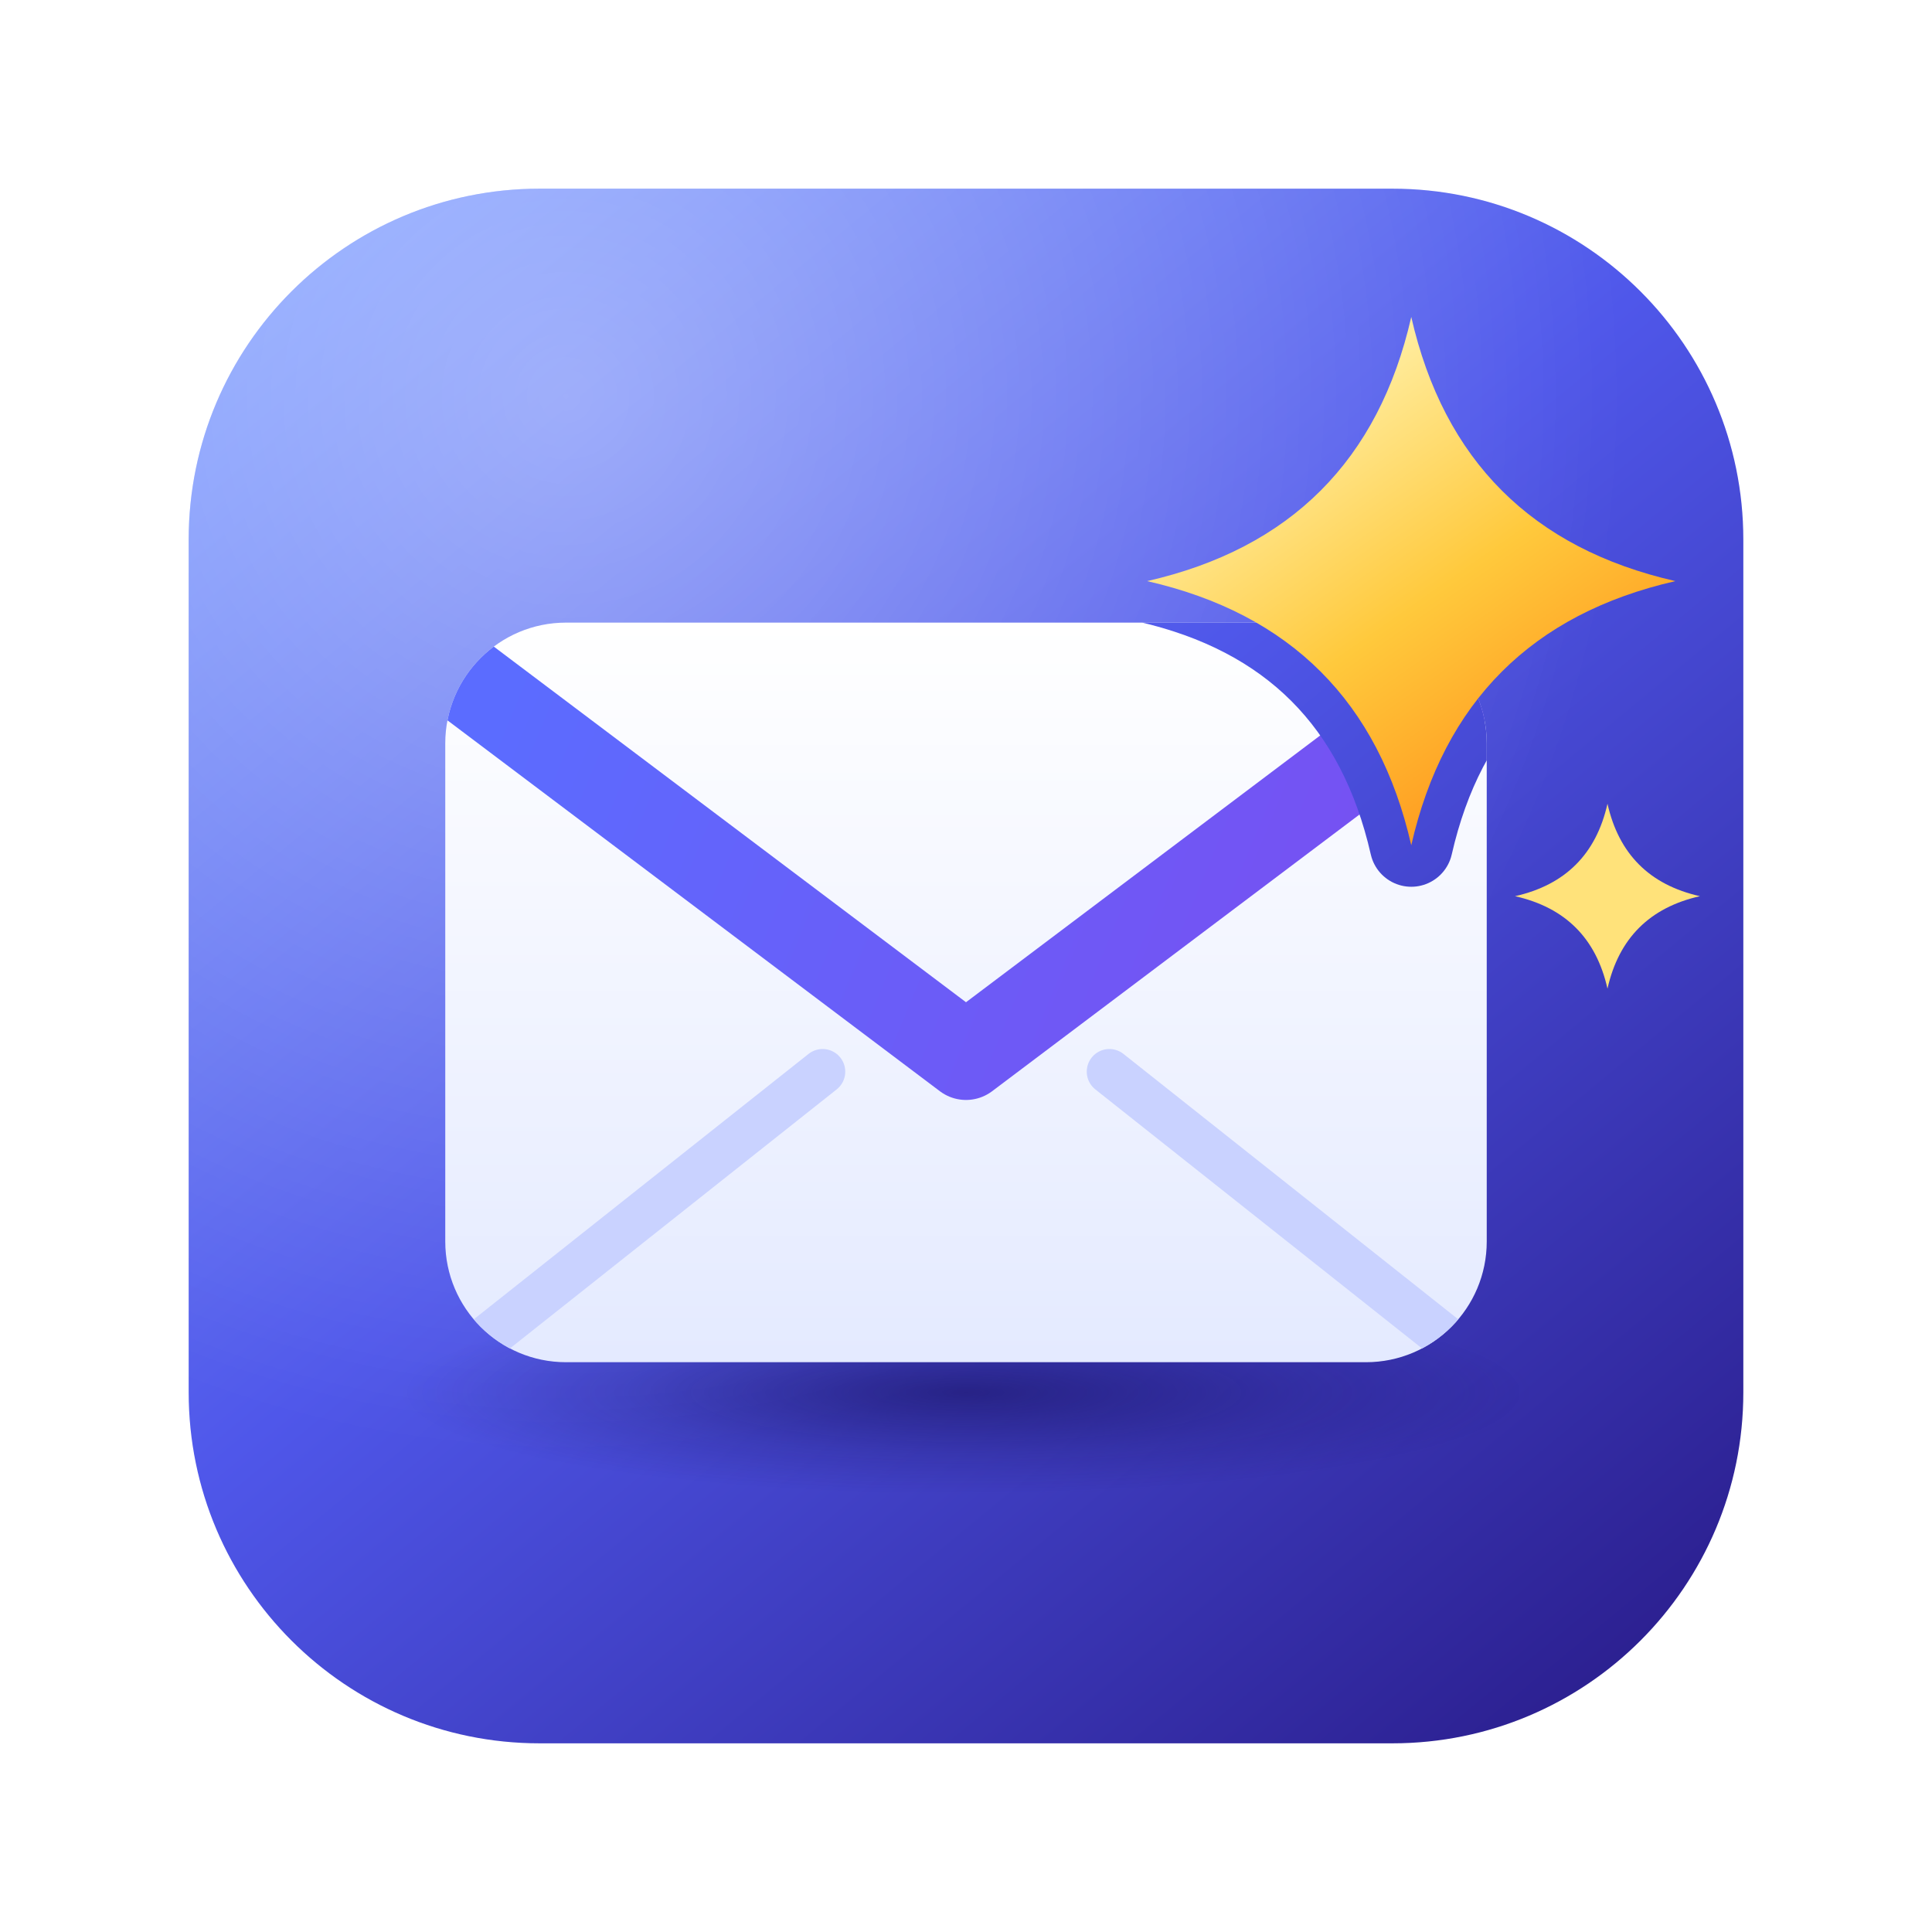
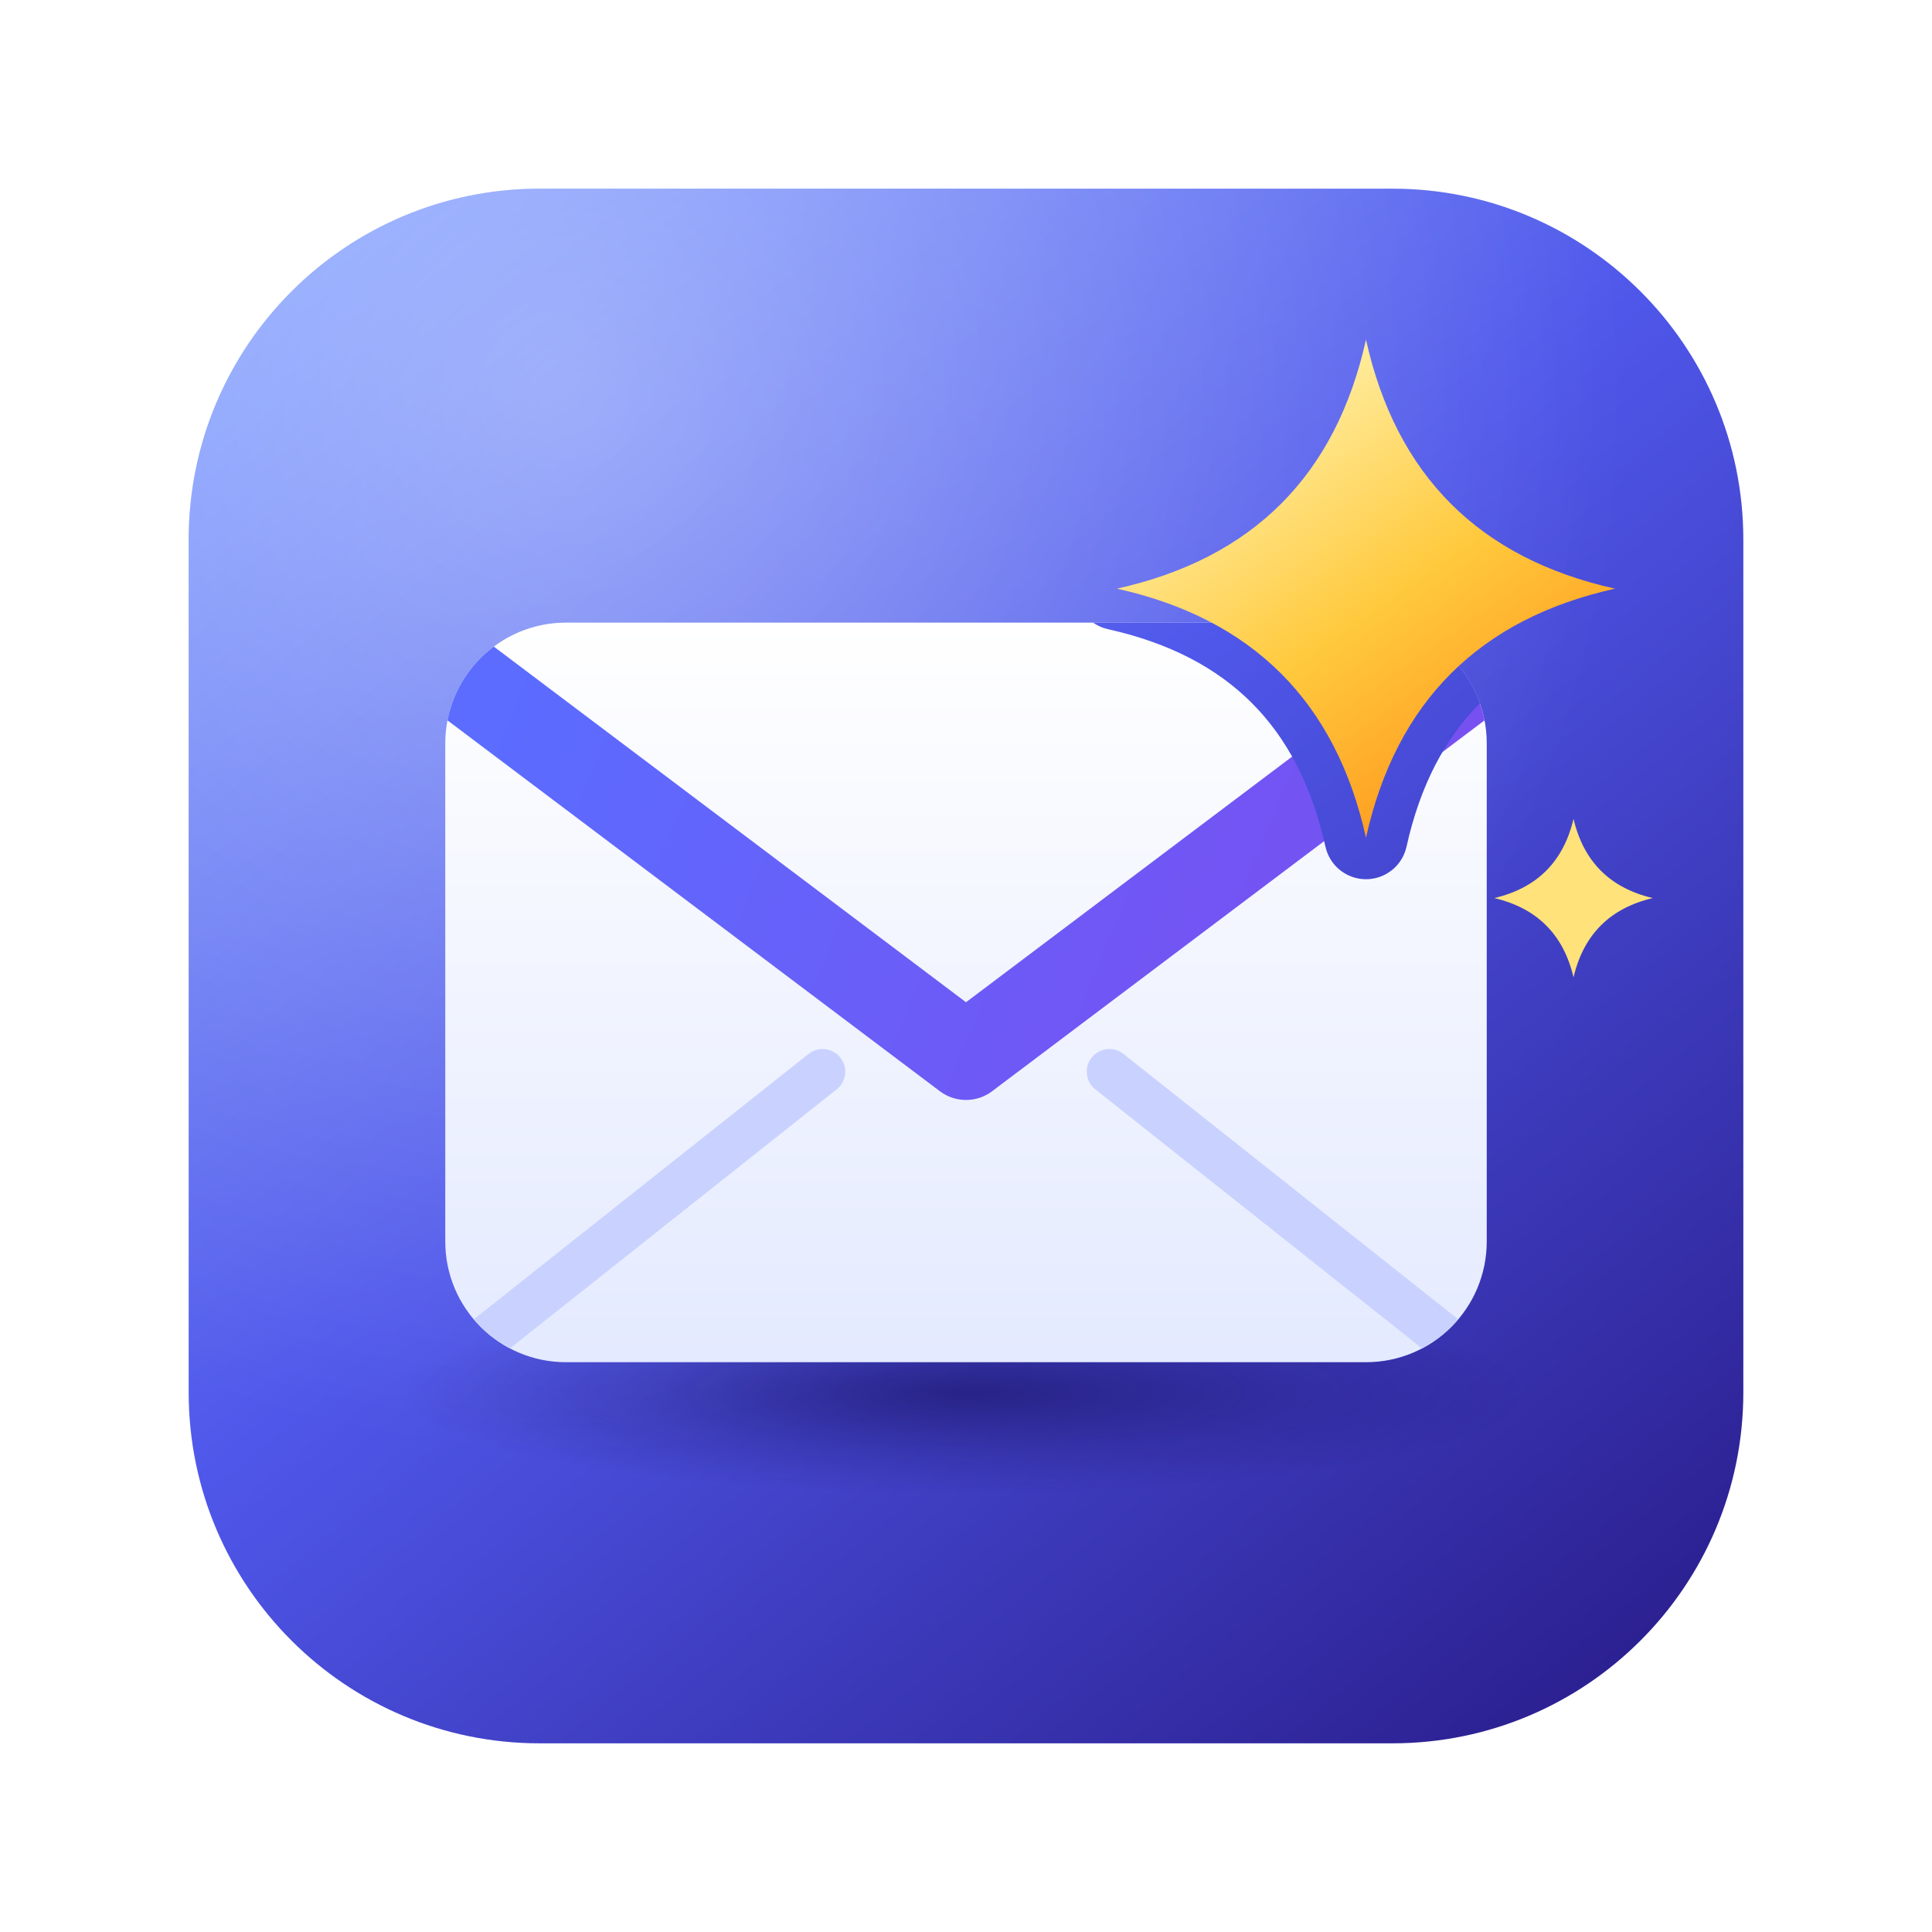
<svg xmlns="http://www.w3.org/2000/svg" viewBox="0 0 1024 1024" width="1024" height="1024">
  <defs>
    <linearGradient id="bg" x1="180" y1="100" x2="860" y2="924" gradientUnits="userSpaceOnUse">
      <stop offset="0" stop-color="#7C9BFF" />
      <stop offset="0.45" stop-color="#4F57EA" />
      <stop offset="1" stop-color="#2A1D8C" />
    </linearGradient>
    <radialGradient id="glow" cx="300" cy="210" r="560" gradientUnits="userSpaceOnUse">
      <stop offset="0" stop-color="#FFFFFF" stop-opacity="0.34" />
      <stop offset="1" stop-color="#FFFFFF" stop-opacity="0" />
    </radialGradient>
    <linearGradient id="paper" x1="512" y1="330" x2="512" y2="720" gradientUnits="userSpaceOnUse">
      <stop offset="0" stop-color="#FFFFFF" />
      <stop offset="1" stop-color="#E4EAFF" />
    </linearGradient>
    <linearGradient id="flap" x1="270" y1="360" x2="754" y2="560" gradientUnits="userSpaceOnUse">
      <stop offset="0" stop-color="#5B6CFF" />
      <stop offset="1" stop-color="#7A4DF0" />
    </linearGradient>
-     <linearGradient id="spark" x1="690" y1="200" x2="830" y2="400" gradientUnits="userSpaceOnUse">
+     <linearGradient id="spark" x1="666" y1="204" x2="806" y2="404" gradientUnits="userSpaceOnUse">
      <stop offset="0" stop-color="#FFF0A8" />
      <stop offset="0.55" stop-color="#FFC93C" />
      <stop offset="1" stop-color="#FF9A1F" />
    </linearGradient>
    <radialGradient id="contact" cx="512" cy="738" r="300" gradientUnits="userSpaceOnUse" gradientTransform="translate(0 605.2) scale(1 0.18)">
      <stop offset="0" stop-color="#120A52" stop-opacity="0.55" />
      <stop offset="0.6" stop-color="#120A52" stop-opacity="0.18" />
      <stop offset="1" stop-color="#120A52" stop-opacity="0" />
    </radialGradient>
    <clipPath id="env">
      <rect x="236" y="330" width="552" height="392" rx="64" />
    </clipPath>
  </defs>
  <rect x="100" y="100" width="824" height="824" rx="186" fill="url(#bg)" />
  <rect x="100" y="100" width="824" height="824" rx="186" fill="url(#glow)" />
  <ellipse cx="512" cy="738" rx="300" ry="54" fill="url(#contact)" />
  <rect x="236" y="330" width="552" height="392" rx="64" fill="url(#paper)" />
  <g clip-path="url(#env)" fill="none" stroke-linecap="round" stroke-linejoin="round">
    <path d="M214 744 L436 568" stroke="#C9D2FF" stroke-width="24" />
    <path d="M810 744 L588 568" stroke="#C9D2FF" stroke-width="24" />
    <path d="M196 322 L512 560 L828 322" stroke="url(#flap)" stroke-width="46" />
  </g>
  <g clip-path="url(#env)">
-     <path d="M748 168 Q774 282 888 308 Q774 334 748 448 Q722 334 608 308 Q722 282 748 168 Z" fill="url(#bg)" stroke="url(#bg)" stroke-width="44" stroke-linejoin="round" />
+     <path d="M724 180 Q748 288 856 312 Q748 336 724 444 Q700 336 592 312 Q700 288 724 180 Z" fill="url(#bg)" stroke="url(#bg)" stroke-width="44" stroke-linejoin="round" />
  </g>
-   <path d="M748 168 Q774 282 888 308 Q774 334 748 448 Q722 334 608 308 Q722 282 748 168 Z" fill="url(#spark)" />
-   <path d="M852 426 Q861 466 901 475 Q861 484 852 524 Q843 484 803 475 Q843 466 852 426 Z" fill="#FFE27A" />
+   <path d="M724 180 Q748 288 856 312 Q748 336 724 444 Q700 336 592 312 Q700 288 724 180 Z" fill="url(#spark)" />
+   <path d="M834 434 Q842 468 876 476 Q842 484 834 518 Q826 484 792 476 Q826 468 834 434 Z" fill="#FFE27A" />
</svg>
